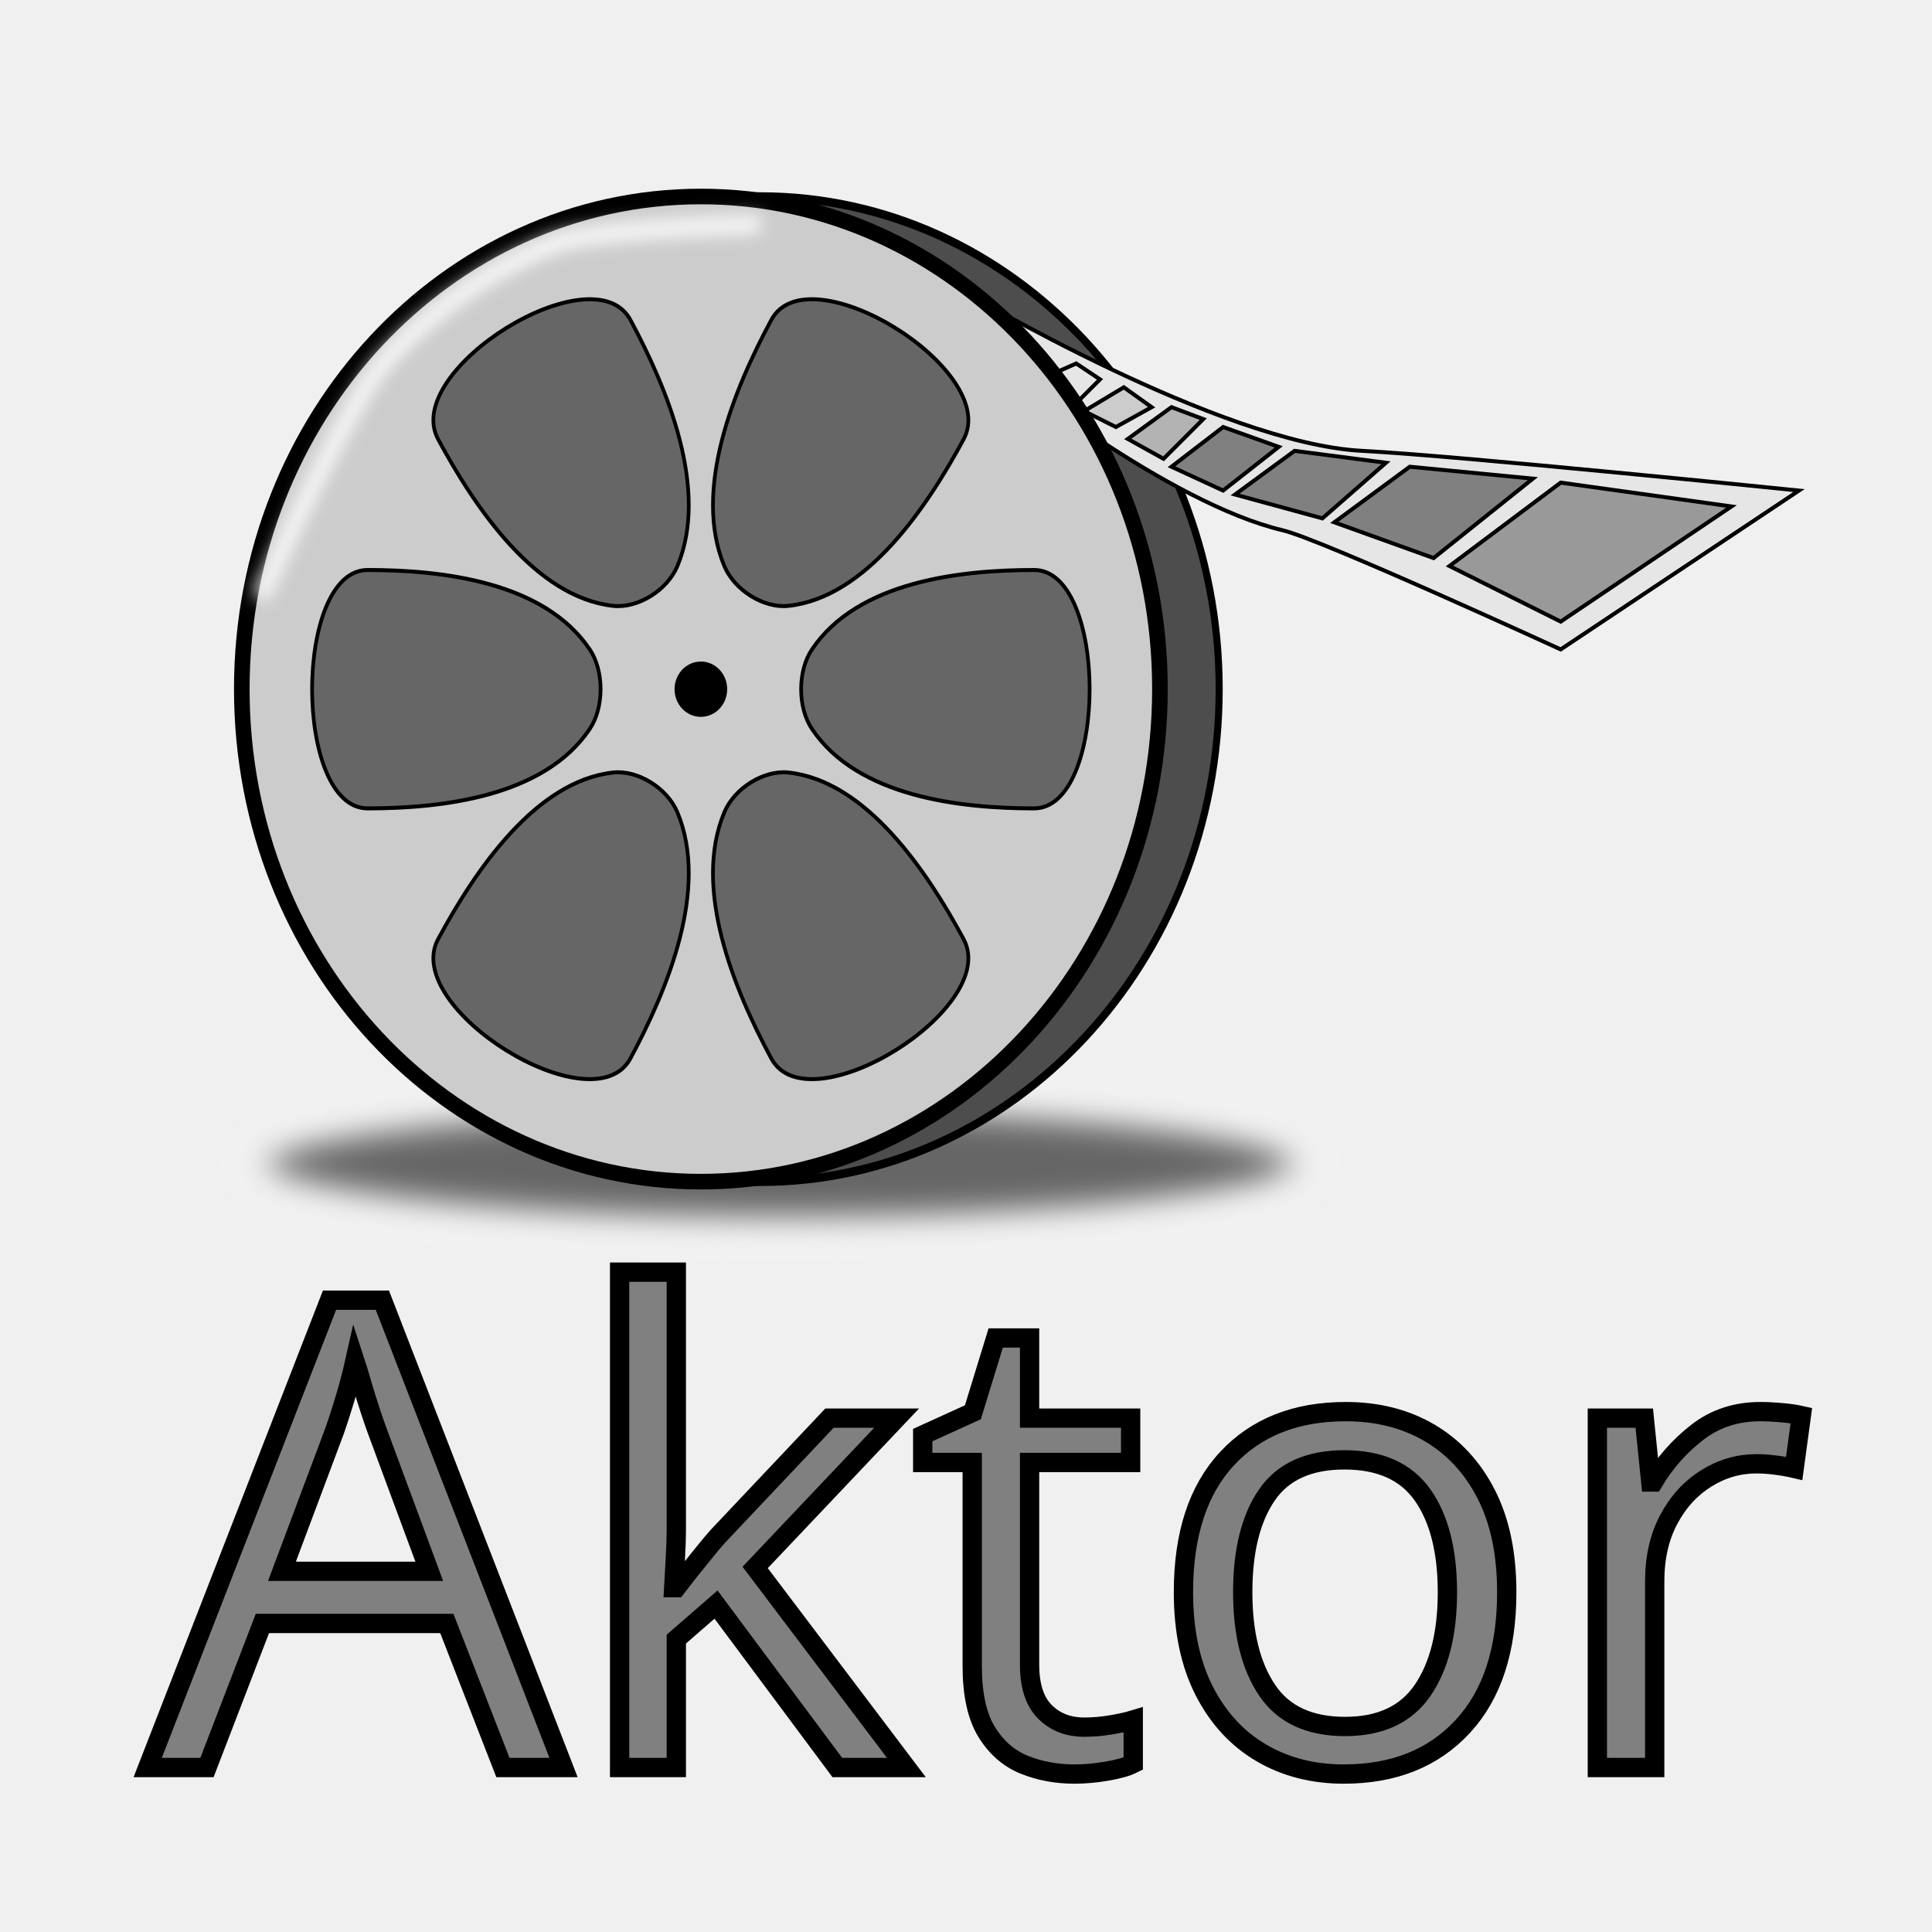
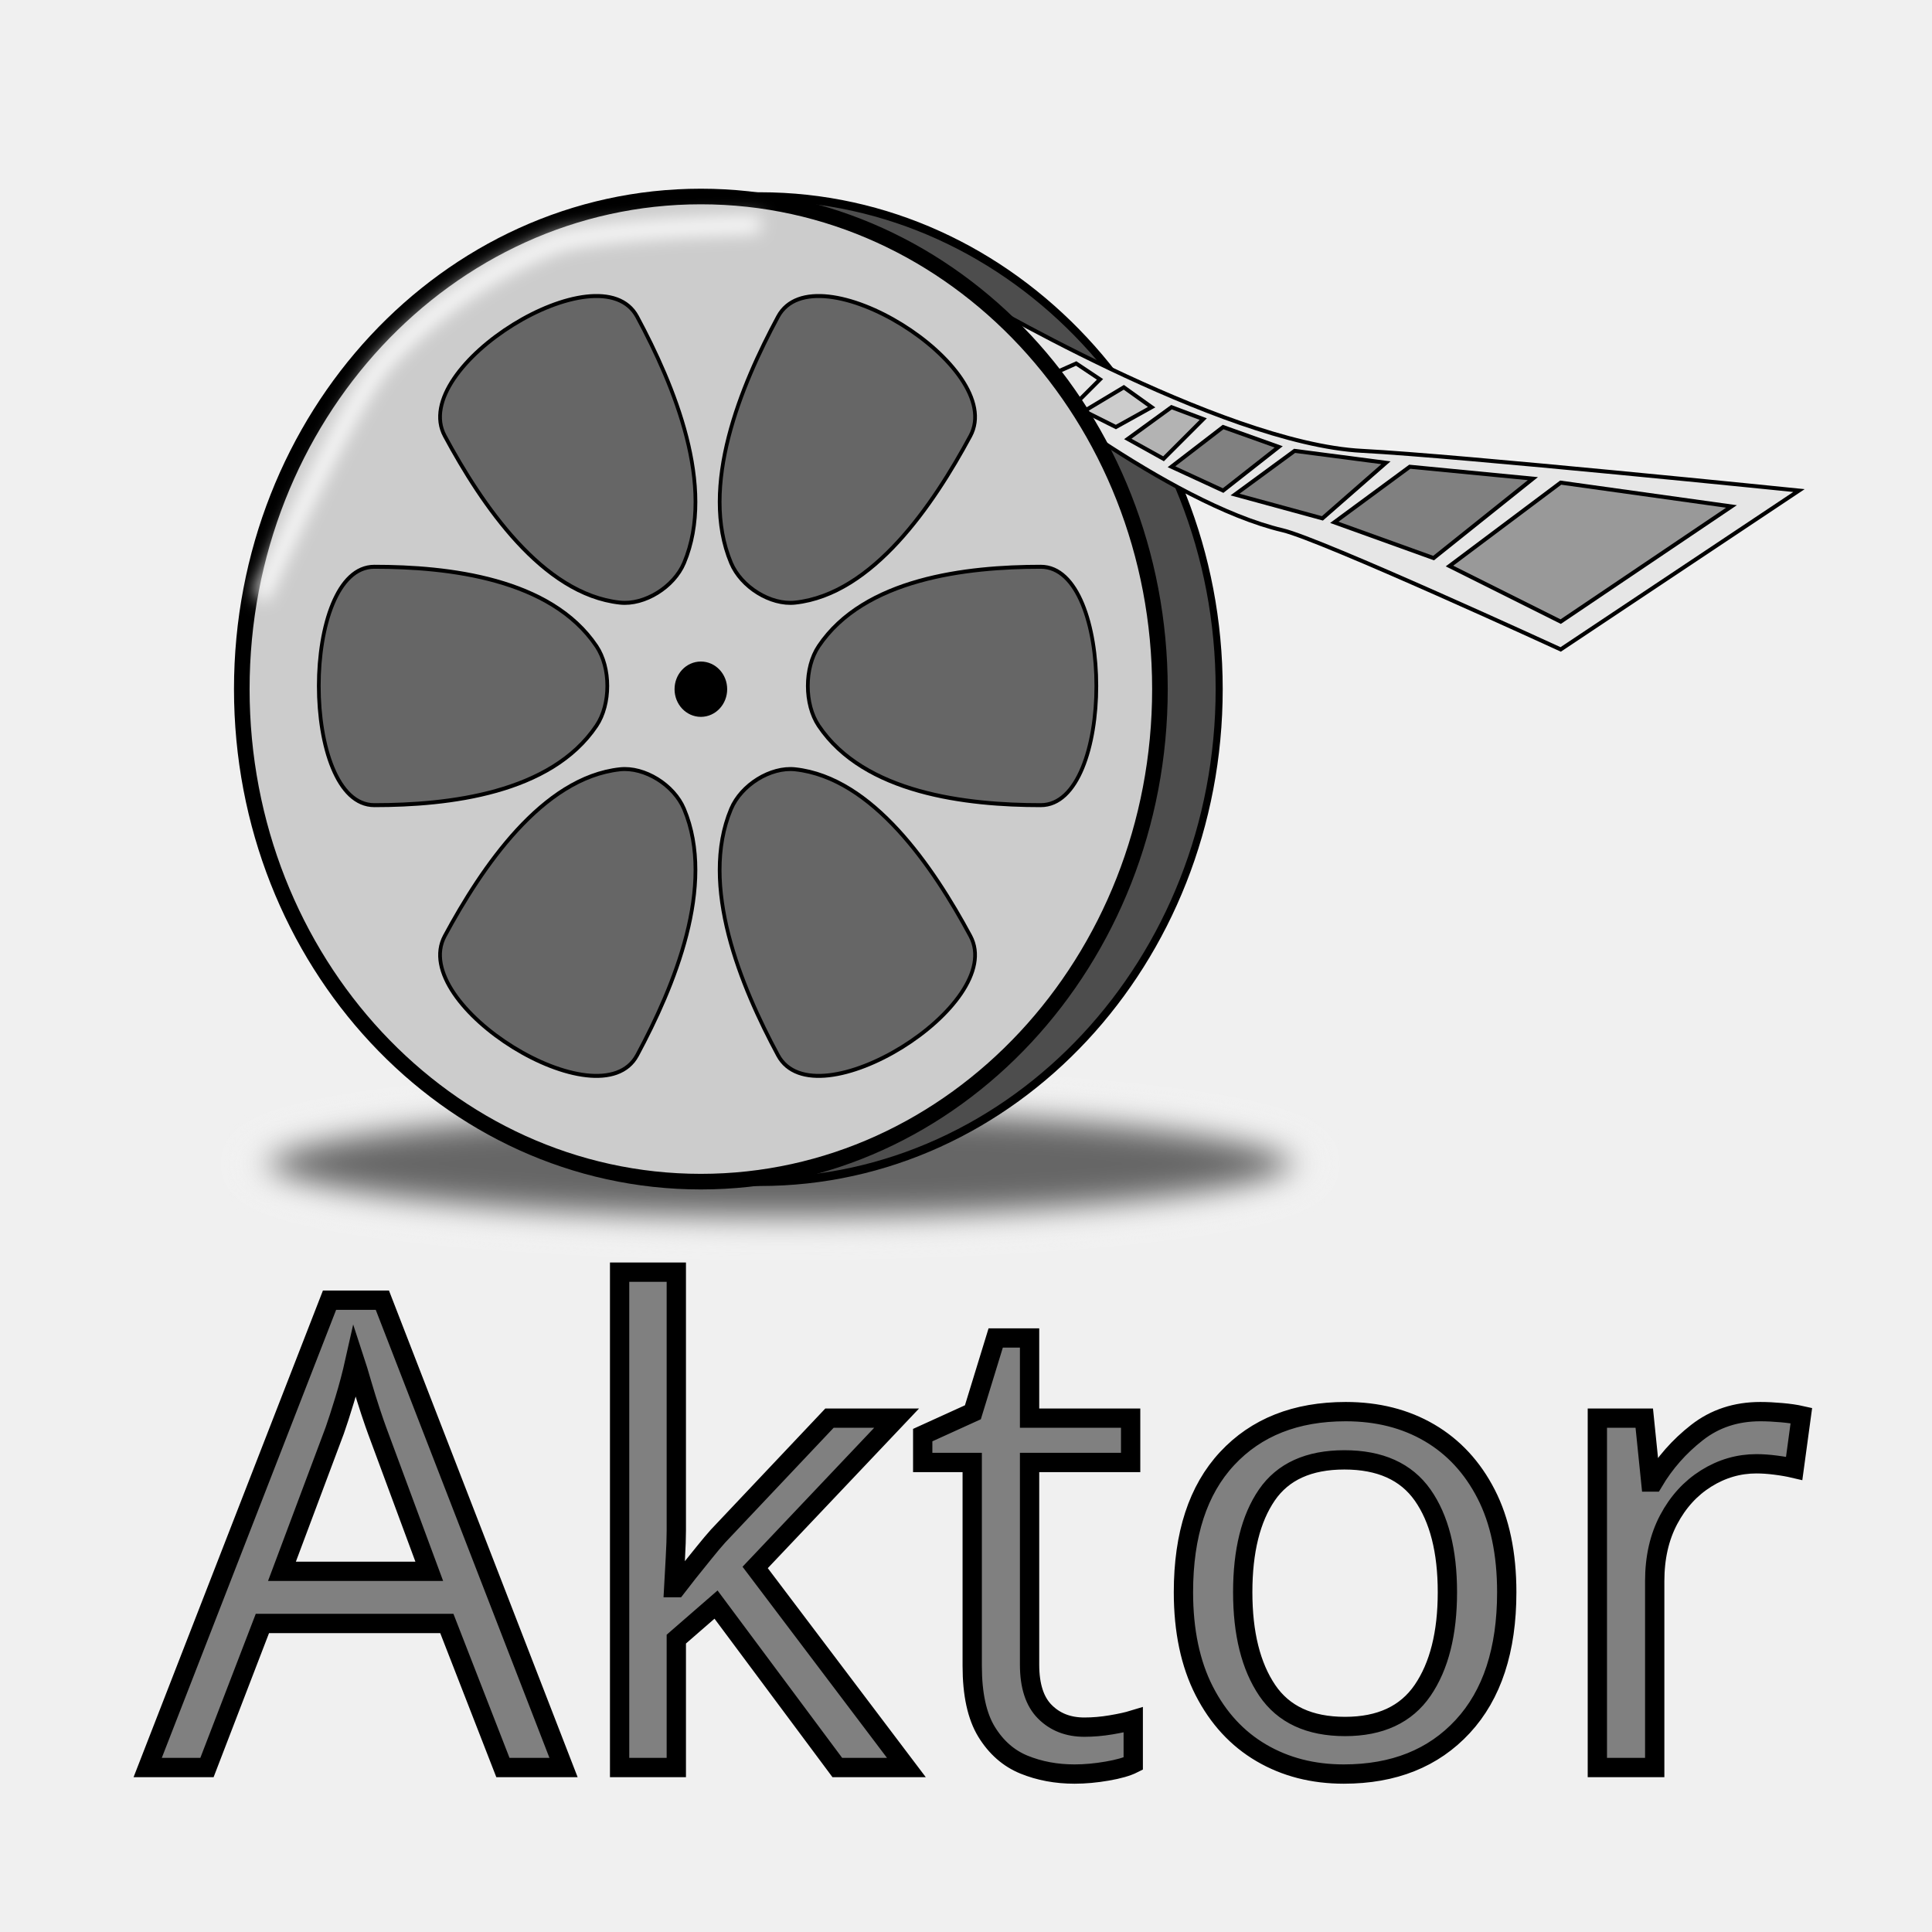
<svg xmlns="http://www.w3.org/2000/svg" id="svg2" viewBox="0 0 500 500" version="1.1" width="500" height="500">
  <defs id="defs4">
    <filter id="filter3865" color-interpolation-filters="sRGB" x="-0.052" y="-0.077" width="1.091" height="1.142">
      <feGaussianBlur id="feGaussianBlur3867" stdDeviation="2.188" />
    </filter>
    <filter id="filter3917" height="1.745" width="1.099" color-interpolation-filters="sRGB" y="-0.372" x="-0.049">
      <feGaussianBlur id="feGaussianBlur3919" stdDeviation="3.975" />
    </filter>
  </defs>
  <g id="layer1" transform="translate(-107.75,-327.36)">
    <ellipse id="path3871" style="color:#000000;fill:#666666;stroke:#ffffff;stroke-width:4;stroke-linecap:round;stroke-linejoin:round;filter:url(#filter3917)" transform="matrix(1.16081,0,0,1.022867,137.8846,378.4448)" cx="148" cy="244.5" rx="117" ry="15.5" />
    <g id="g3009" style="fill:#4d4d4d" transform="matrix(0.9582383,0,0,1.028222,64.90489,40.59561)">
      <ellipse id="path2999" style="color:#000000;fill:#4d4d4d;stroke:#000000;stroke-width:2" transform="matrix(0.95374,0,0,1.0781,11.565,-40.738)" cx="250" cy="457.362" rx="130" ry="115" />
      <g id="g3001" style="fill:#4d4d4d">
        <path id="path2987" style="fill:#4d4d4d;stroke:#000000;stroke-width:1px" d="m 340,422.36 c 20,0 20,60 0,60 -20,0 -47.673,-2.897 -60,-20 -3.898,-5.408 -3.898,-14.592 0,-20 12.327,-17.102 40,-20 60,-20 z" />
        <path id="path2989" style="fill:#4d4d4d;stroke:#000000;stroke-width:1px" d="m 269.02,359.42 c 10,-17.32 61.962,12.68 51.962,30 -10,17.321 -26.346,39.837 -47.321,41.962 -6.633,0.672 -14.586,-3.92 -17.32,-10 -8.648,-19.227 2.679,-44.641 12.679,-61.962 z" />
        <path id="path2991" style="fill:#4d4d4d;stroke:#000000;stroke-width:1px" d="m 179.02,389.42 c -10,-17.32 41.962,-47.32 51.962,-30 10,17.321 21.327,42.735 12.679,61.962 -2.735,6.08 -10.688,10.672 -17.32,10 -20.975,-2.124 -37.321,-24.641 -47.321,-41.962 z" />
        <path id="path2993" style="fill:#4d4d4d;stroke:#000000;stroke-width:1px" d="m 160,482.36 c -20,0 -20,-60 0,-60 20,0 47.673,2.897 60,20 3.898,5.408 3.898,14.592 0,20 -12.327,17.102 -40,20 -60,20 z" />
        <path id="path2995" style="fill:#4d4d4d;stroke:#000000;stroke-width:1px" d="m 230.98,545.3 c -10,17.32 -61.962,-12.68 -51.962,-30 10,-17.321 26.346,-39.837 47.321,-41.962 6.633,-0.672 14.586,3.92 17.32,10 8.648,19.227 -2.679,44.641 -12.679,61.962 z" />
        <path id="path2997" d="m 320.98,515.3 c 10,17.32 -41.962,47.32 -51.962,30 -10,-17.321 -21.327,-42.735 -12.679,-61.962 2.735,-6.08 10.688,-10.672 17.32,-10 20.975,2.124 37.321,24.641 47.321,41.962 z" style="fill:#4d4d4d;stroke:#000000;stroke-width:1px" />
      </g>
    </g>
    <g id="g3942" transform="matrix(1.027811,0,0,1.027811,38.86223,40.76793)">
      <path id="path3039" d="m 310,352.36 c 0,0 64.146,38.166 100,40 24.235,1.24 110,10 110,10 l -60,40 c 0,0 -60.268,-27.702 -70,-30 -29.017,-6.85 -70,-40 -70,-40 z" style="fill:#e6e6e6;stroke:#000000;stroke-width:1px" />
      <path id="path3053" d="m 460,435.36 -28,-14 28,-21 43,6 z" style="fill:#999999;stroke:#000000;stroke-width:1px" />
      <path id="path3055" d="m 428,419.36 -25,-9 19,-14 31,3 z" style="fill:#808080;stroke:#000000;stroke-width:1px" />
      <path id="path3057" d="m 400,409.36 -22,-6 15,-11 23,3 z" style="fill:#808080;stroke:#000000;stroke-width:1px" />
      <path id="path3059" d="m 375,402.36 -13,-6 13,-10 14,5 z" style="fill:#808080;stroke:#000000;stroke-width:1px" />
      <path id="path3061" d="m 360,394.36 -9,-5 11,-8 8,3 z" style="fill:#b3b3b3;stroke:#000000;stroke-width:1px" />
      <path id="path3063" d="m 348,386.36 -8,-4 10,-6 7,5 z" style="fill:#cccccc;stroke:#000000;stroke-width:1px" />
      <path id="path3065" d="m 338,380.36 -9,-6 9,-4 6,4 z" style="fill:none;stroke:#000000;stroke-width:1px" />
    </g>
    <ellipse id="path3021" style="color:#000000;fill:#cccccc;stroke:#000000;stroke-width:4.037" cx="289.133" cy="505.692" rx="118.808" ry="127.477" />
-     <g id="g3023" style="fill:#666666" transform="matrix(0.9582383,0,0,1.028222,49.57305,40.59561)">
+     <g id="g3023" style="fill:#666666" transform="matrix(0.9582383,0,0,1.028222,51.30767,39.75991)">
      <path id="path3025" style="fill:#666666;stroke:#000000;stroke-width:1px" d="m 340,422.36 c 20,0 20,60 0,60 -20,0 -47.673,-2.897 -60,-20 -3.898,-5.408 -3.898,-14.592 0,-20 12.327,-17.102 40,-20 60,-20 z" />
      <path id="path3027" style="fill:#666666;stroke:#000000;stroke-width:1px" d="m 269.02,359.42 c 10,-17.32 61.962,12.68 51.962,30 -10,17.321 -26.346,39.837 -47.321,41.962 -6.633,0.672 -14.586,-3.92 -17.32,-10 -8.648,-19.227 2.679,-44.641 12.679,-61.962 z" />
      <path id="path3029" style="fill:#666666;stroke:#000000;stroke-width:1px" d="m 179.02,389.42 c -10,-17.32 41.962,-47.32 51.962,-30 10,17.321 21.327,42.735 12.679,61.962 -2.735,6.08 -10.688,10.672 -17.32,10 -20.975,-2.124 -37.321,-24.641 -47.321,-41.962 z" />
      <path id="path3031" style="fill:#666666;stroke:#000000;stroke-width:1px" d="m 160,482.36 c -20,0 -20,-60 0,-60 20,0 47.673,2.897 60,20 3.898,5.408 3.898,14.592 0,20 -12.327,17.102 -40,20 -60,20 z" />
      <path id="path3033" style="fill:#666666;stroke:#000000;stroke-width:1px" d="m 230.98,545.3 c -10,17.32 -61.962,-12.68 -51.962,-30 10,-17.321 26.346,-39.837 47.321,-41.962 6.633,-0.672 14.586,3.92 17.32,10 8.648,19.227 -2.679,44.641 -12.679,61.962 z" />
      <path id="path3035" d="m 320.98,515.3 c 10,17.32 -41.962,47.32 -51.962,30 -10,-17.321 -21.327,-42.735 -12.679,-61.962 2.735,-6.08 10.688,-10.672 17.32,-10 20.975,2.124 37.321,24.641 47.321,41.962 z" style="fill:#666666;stroke:#000000;stroke-width:1px" />
    </g>
    <ellipse id="path3037" style="color:#000000;fill:#000000;stroke:#000000;stroke-width:4.037;stroke-linecap:round;stroke-linejoin:round" cx="289.133" cy="505.724" rx="4.791" ry="5.141" />
    <path id="path3079" style="fill:none;stroke:#ffffff;stroke-width:4;filter:url(#filter3865)" d="M 6,102 C 6,102 29.455,52.642 40,42 52.561,29.324 68.294,19.274 85,13 95.724,8.973 141,8 141,8" transform="matrix(0.9582383,0,0,1.028222,169.3531,377.1909)" />
    <text xml:space="preserve" style="font-size:168.692px;font-family:'Joti One';-inkscape-font-specification:'Joti One, Normal';fill:#808080;fill-opacity:1;fill-rule:evenodd;stroke:#000000;stroke-width:4.995;stroke-dasharray:none;stroke-opacity:1" x="145.97" y="784.795" id="text657">
      <tspan id="tspan655" x="145.97" y="784.795" style="fill:#808080;fill-opacity:1;stroke:#000000;stroke-width:4.995;stroke-dasharray:none;stroke-opacity:1">Aktor</tspan>
    </text>
  </g>
</svg>
